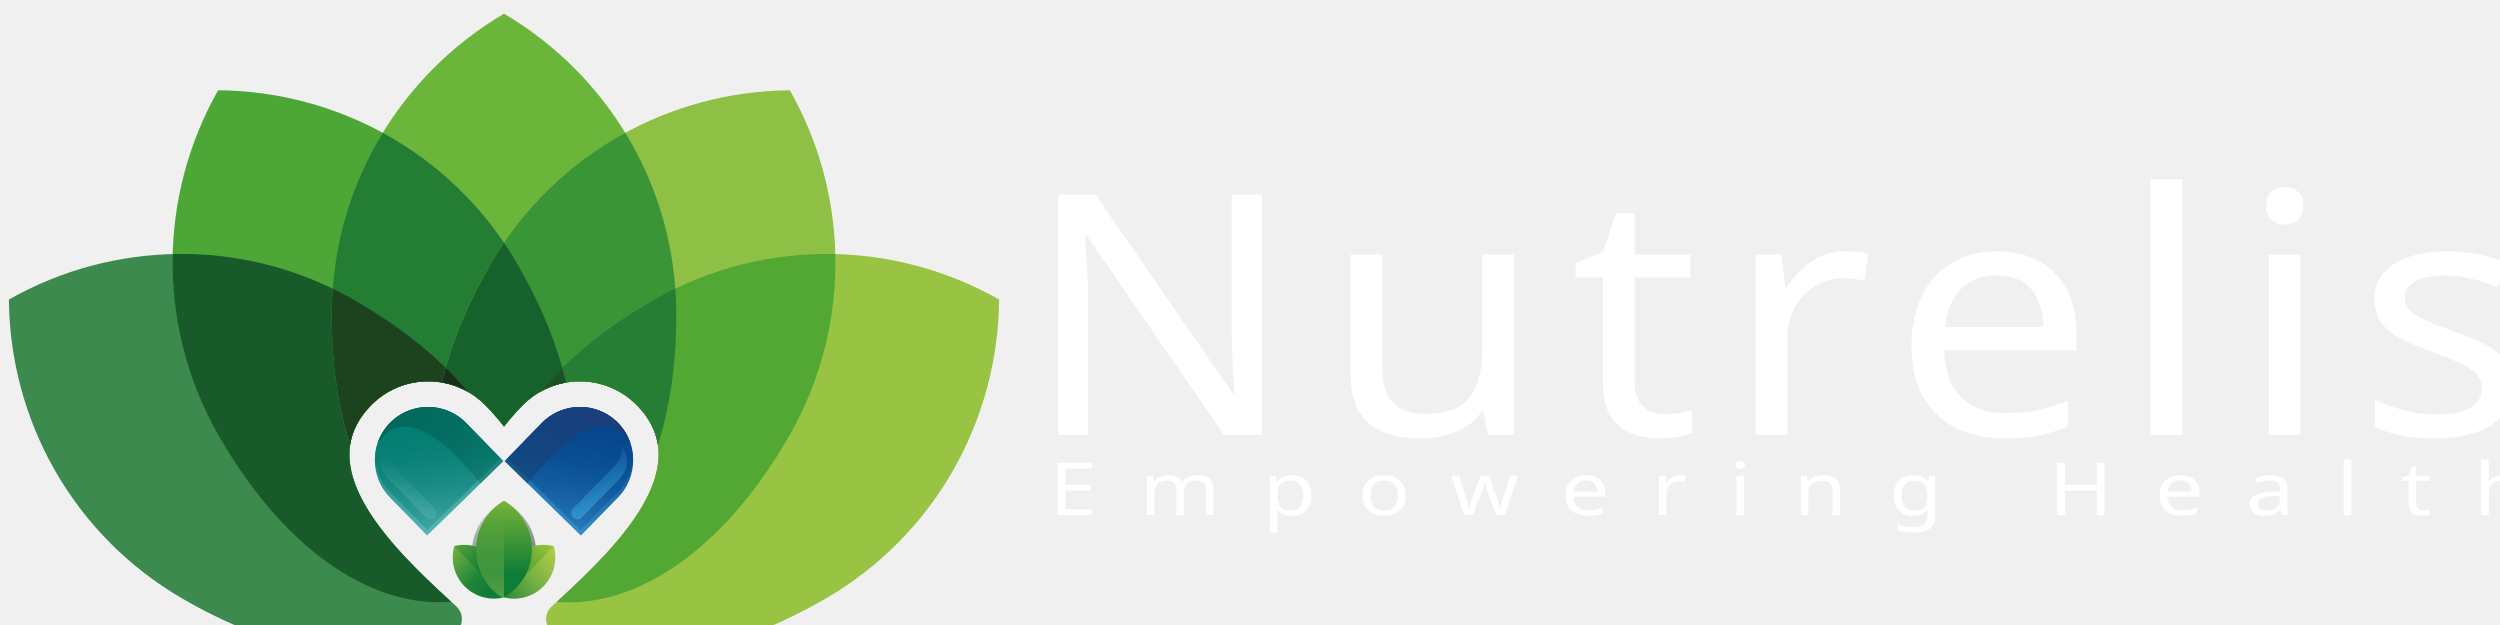
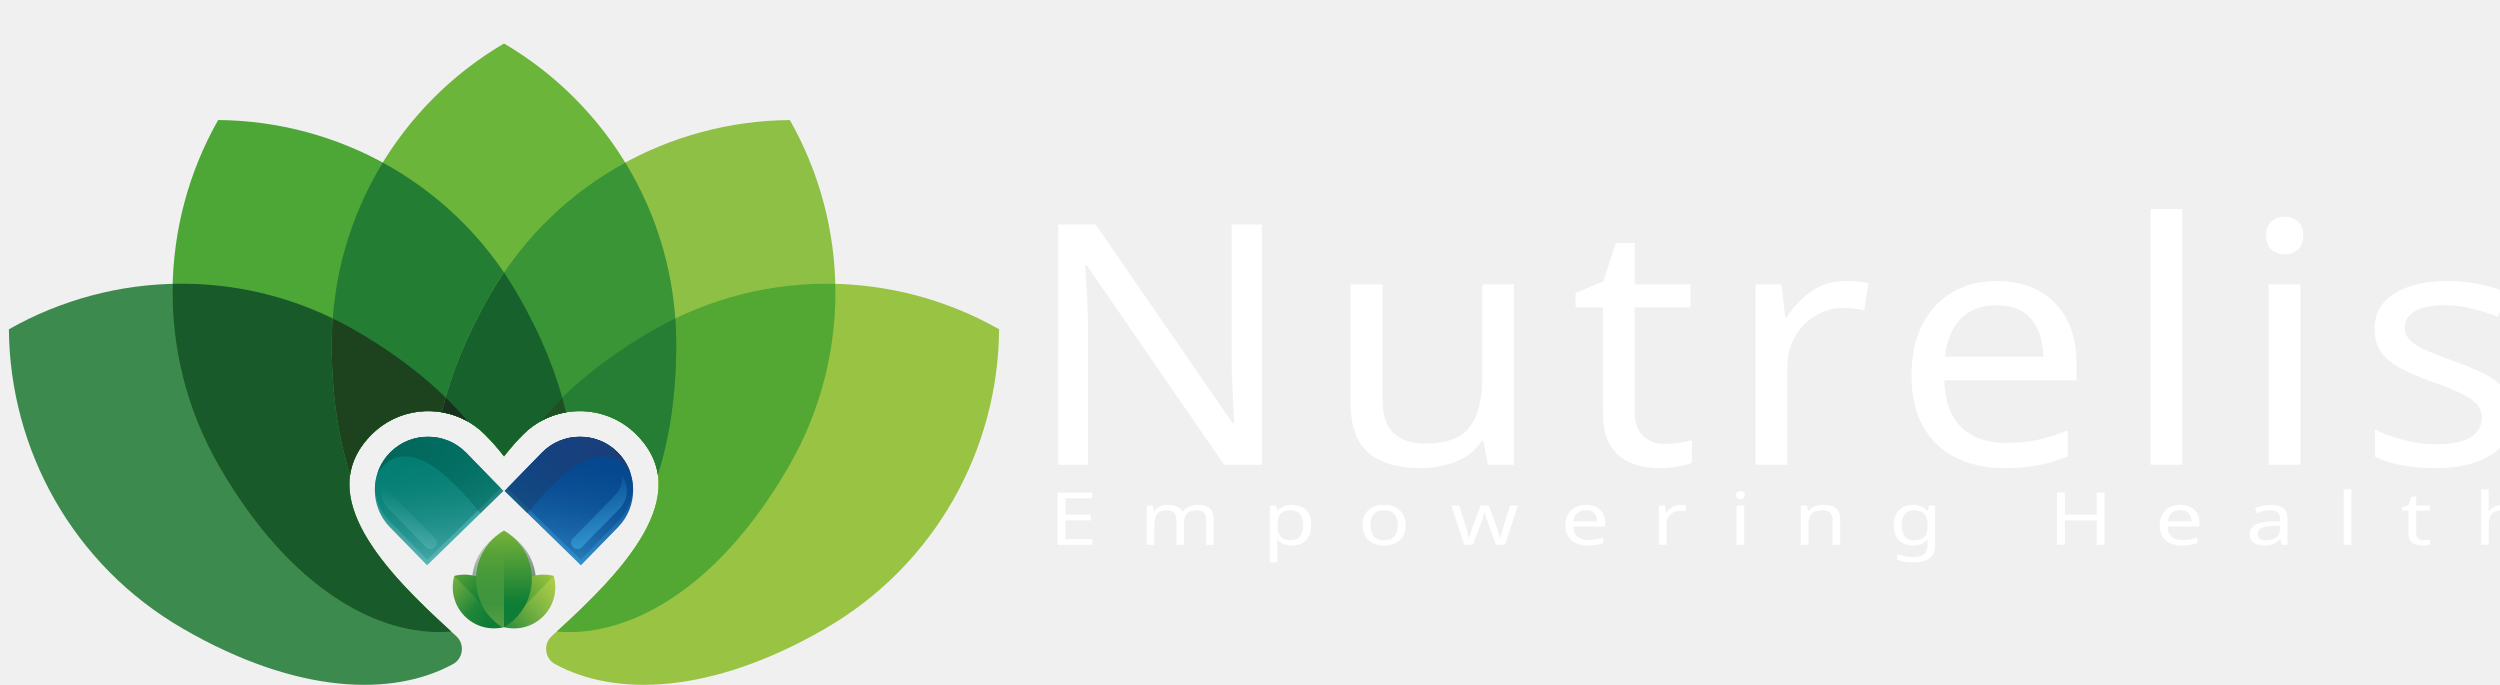
- <svg xmlns="http://www.w3.org/2000/svg" xmlns:xlink="http://www.w3.org/1999/xlink" id="Calque_1" version="1.1" viewBox="0 120 840 210">
+ <svg xmlns="http://www.w3.org/2000/svg" xmlns:xlink="http://www.w3.org/1999/xlink" id="Calque_1" version="1.1" viewBox="0 110 840 230">
  <defs>
    <style>
      .st0{fill:#17311c}.st0,.st1,.st2,.st3,.st4,.st5,.st6,.st7,.st8,.st9,.st10,.st11,.st12,.st13,.st14,.st15,.st16,.st17,.st18,.st19,.st20,.st21,.st22,.st23,.st24,.st25,.st26{fill-rule:evenodd}.st1{fill:#1c421e}.st2{fill:#06488f}.st27{fill:url(#linear-gradient2)}.st28{mask:url(#mask-5)}.st29{fill:url(#linear-gradient10)}.st30{mask:url(#mask-1)}.st3{fill:#98c343}.st4{fill:#6bb53a}.st5{fill:#027c71}.st31{mask:url(#mask-10)}.st32{mask:url(#mask-6)}.st33{mask:url(#mask-7)}.st34{mask:url(#mask)}.st6{fill:#46c1f1}.st35{fill:url(#linear-gradient1)}.st36{fill:url(#linear-gradient9)}.st37{fill:url(#linear-gradient8)}.st38{mask:url(#mask-8)}.st39{fill:url(#linear-gradient16)}.st40{mask:url(#mask-2)}.st41{mask:url(#mask-9)}.st7{fill:url(#linear-gradient15)}.st8{fill:#17612c}.st9{fill:#ccd95a}.st42{fill:url(#linear-gradient7)}.st10{fill:#8ec046}.st11{fill:#52a833}.st12{fill:#1f3c76}.st13{fill:#035c51}.st14{fill:url(#linear-gradient11)}.st15{fill:#257e34}.st43{fill:url(#linear-gradient14)}.st44{fill:url(#linear-gradient5)}.st45{font-size:24.57px;letter-spacing:.48em}.st45,.st46{fill:#fff;font-family:Righteous-Regular,Righteous}.st47{fill:url(#linear-gradient3)}.st46{font-size:113.07px;letter-spacing:.07em}.st48{mask:url(#mask-11)}.st16{fill:#7ac8cf}.st49{mask:url(#mask-12)}.st17{fill:url(#linear-gradient4)}.st18{fill:#3a9536}.st50{fill:url(#linear-gradient6)}.st19{fill:url(#linear-gradient12)}.st51{mask:url(#mask-4)}.st20{fill:#1d5125}.st21{fill:#185a29}.st22{fill:#4ca736}.st52{fill:url(#linear-gradient13)}.st23{fill:url(#linear-gradient)}.st24{fill:#3c8a4d}.st25{fill:#237e34}.st26{fill:#1b421e}.st53{mask:url(#mask-3)}
    </style>
    <linearGradient id="linear-gradient" x1="3916.89" y1="-5550.76" x2="4113.88" y2="-4851.35" gradientTransform="translate(-141.62 650.35) scale(.07)" gradientUnits="userSpaceOnUse">
      <stop offset="0" stop-color="#027c71" />
      <stop offset="1" stop-color="#70c5ca" />
    </linearGradient>
    <linearGradient id="linear-gradient1" x1="3509.26" y1="-5721.68" x2="4397.35" y2="-4971.6" gradientTransform="translate(-141.62 650.35) scale(.07)" gradientUnits="userSpaceOnUse">
      <stop offset="0" stop-color="#fff" />
      <stop offset="1" stop-color="#fff" stop-opacity="0" />
    </linearGradient>
    <mask id="mask" x="126.76" y="256.66" width="42.46" height="25.86" maskUnits="userSpaceOnUse">
      <g id="id0">
        <rect class="st35" x="126.76" y="256.66" width="42.46" height="25.86" />
      </g>
    </mask>
    <linearGradient id="linear-gradient2" x1="4007.38" y1="-5604.2" x2="4012.38" y2="-4853.31" xlink:href="#linear-gradient1" />
    <mask id="mask-1" x="125.91" y="256.66" width="42.41" height="41.52" maskUnits="userSpaceOnUse">
      <g id="id2">
        <rect class="st27" x="125.91" y="256.66" width="42.41" height="41.52" />
      </g>
    </mask>
    <mask id="mask-2" x="126.76" y="256.66" width="42.46" height="25.86" maskUnits="userSpaceOnUse">
      <g id="id4">
        <rect class="st35" x="126.76" y="256.66" width="42.46" height="25.86" />
      </g>
    </mask>
    <linearGradient id="linear-gradient3" x1="3692.2" y1="-4744.43" x2="3981.63" y2="-5330.23" xlink:href="#linear-gradient1" />
    <mask id="mask-3" x="127.98" y="269.42" width="18.92" height="25.17" maskUnits="userSpaceOnUse">
      <g id="id6">
        <rect class="st47" x="127.98" y="269.42" width="18.92" height="25.17" />
      </g>
    </mask>
    <linearGradient id="linear-gradient4" x1="4720.92" y1="-5550.78" x2="4523.94" y2="-4851.38" gradientTransform="translate(-141.62 650.35) scale(.07)" gradientUnits="userSpaceOnUse">
      <stop offset="0" stop-color="#06488f" />
      <stop offset="1" stop-color="#47aee3" />
    </linearGradient>
    <linearGradient id="linear-gradient5" x1="5128.54" y1="-5721.71" x2="4240.45" y2="-4971.62" xlink:href="#linear-gradient1" />
    <mask id="mask-4" x="169.47" y="256.66" width="42.46" height="25.86" maskUnits="userSpaceOnUse">
      <g id="id8">
        <rect class="st44" x="169.47" y="256.66" width="42.46" height="25.86" />
      </g>
    </mask>
    <linearGradient id="linear-gradient6" x1="4630.43" y1="-5604.25" x2="4625.43" y2="-4853.31" xlink:href="#linear-gradient1" />
    <mask id="mask-5" x="170.36" y="256.66" width="42.41" height="41.52" maskUnits="userSpaceOnUse">
      <g id="id10">
        <rect class="st50" x="170.36" y="256.66" width="42.41" height="41.52" />
      </g>
    </mask>
    <linearGradient id="linear-gradient7" x1="5128.54" y1="-5721.71" x2="4240.45" y2="-4971.62" xlink:href="#linear-gradient1" />
    <mask id="mask-6" x="169.47" y="256.66" width="42.46" height="25.86" maskUnits="userSpaceOnUse">
      <g id="id12">
        <rect class="st42" x="169.47" y="256.66" width="42.46" height="25.86" />
      </g>
    </mask>
    <linearGradient id="linear-gradient8" x1="4945.62" y1="-4744.46" x2="4656.19" y2="-5330.26" xlink:href="#linear-gradient1" />
    <mask id="mask-7" x="191.79" y="269.42" width="18.92" height="25.17" maskUnits="userSpaceOnUse">
      <g id="id14">
        <rect class="st37" x="191.79" y="269.42" width="18.92" height="25.17" />
      </g>
    </mask>
    <linearGradient id="linear-gradient9" x1="4503.83" y1="-4595.78" x2="4266.95" y2="-5234.74" xlink:href="#linear-gradient1" />
    <mask id="mask-8" x="168.73" y="288.58" width="11.48" height="17.58" maskUnits="userSpaceOnUse">
      <g id="id18">
        <rect class="st36" x="168.73" y="288.58" width="11.48" height="17.58" />
      </g>
    </mask>
    <linearGradient id="linear-gradient10" x1="4134" y1="-4595.77" x2="4370.88" y2="-5234.74" xlink:href="#linear-gradient1" />
    <mask id="mask-9" x="158.48" y="288.58" width="11.48" height="17.58" maskUnits="userSpaceOnUse">
      <g id="id22">
        <rect class="st29" x="158.48" y="288.58" width="11.48" height="17.58" />
      </g>
    </mask>
    <linearGradient id="linear-gradient11" x1="4311.5" y1="-4465.14" x2="4550.62" y2="-4218.27" gradientTransform="translate(-141.62 -.22) scale(.07 -.07)" gradientUnits="userSpaceOnUse">
      <stop offset="0" stop-color="#0e7d35" />
      <stop offset="1" stop-color="#9ac43b" />
    </linearGradient>
    <linearGradient id="linear-gradient12" x1="4326.33" y1="-4465.13" x2="4087.21" y2="-4218.26" xlink:href="#linear-gradient11" />
    <linearGradient id="linear-gradient13" x1="5088.84" y1="-3935.22" x2="4217.99" y2="-4478.21" gradientTransform="translate(-141.62 -.22) scale(.07 -.07)" xlink:href="#linear-gradient1" />
    <mask id="mask-10" x="169.34" y="303.49" width="17.21" height="17.64" maskUnits="userSpaceOnUse">
      <g id="id16">
        <rect class="st52" x="169.34" y="303.49" width="17.21" height="17.64" />
      </g>
    </mask>
    <linearGradient id="linear-gradient14" x1="3549" y1="-3935.22" x2="4419.84" y2="-4478.2" gradientTransform="translate(-141.62 -.22) scale(.07 -.07)" xlink:href="#linear-gradient1" />
    <mask id="mask-11" x="152.13" y="303.49" width="17.21" height="17.64" maskUnits="userSpaceOnUse">
      <g id="id20">
        <rect class="st43" x="152.13" y="303.49" width="17.21" height="17.64" />
      </g>
    </mask>
    <linearGradient id="linear-gradient15" x1="4318.91" y1="-4471.91" x2="4318.93" y2="-4006.54" xlink:href="#linear-gradient11" />
    <linearGradient id="linear-gradient16" x1="4253.84" y1="-4117.99" x2="4253.84" y2="-5064.63" xlink:href="#linear-gradient1" />
    <mask id="mask-12" x="159.89" y="288.58" width="9.55" height="32.64" maskUnits="userSpaceOnUse">
      <g id="id24">
        <rect class="st39" x="159.89" y="288.58" width="9.54" height="32.64" />
      </g>
    </mask>
  </defs>
  <g>
    <path class="st24" d="M119.41,221.03c-37.29-21.53-81.5-20.21-116.42-.39.29,40.16,21.25,79.1,58.54,100.63,38.38,22.16,70.46,22.87,90.61,11.9,1.72-.93,2.78-2.5,3.01-4.44.23-1.94-.44-3.72-1.89-5.03-22-19.85-49.3-46.83-28.38-67.74h0c8.72-8.72,22.08-10.17,32.34-4.33-8.92-10.65-21.37-21.11-37.81-30.6Z" />
    <path class="st22" d="M173.93,208.87c-21.53-37.29-60.48-58.24-100.63-58.54-19.83,34.92-21.14,79.13.38,116.42,23.92,41.44,53.99,57.55,77.91,55.44-21.67-19.7-47.1-45.86-26.72-66.24h0c10.45-10.45,27.55-10.45,38.01,0,2.2,2.2,4.22,4.48,6.06,6.82.14.18.27.35.41.53.13-.18.27-.35.4-.53,1.84-2.33,3.85-4.62,6.06-6.82,4.05-4.05,9.1-6.53,14.37-7.44-2.83-12.17-8.06-25.47-16.25-39.65Z" />
    <path class="st21" d="M58.02,205.37c-.53,20.82,4.49,42.03,15.66,61.38,23.93,41.44,53.99,57.56,77.93,55.45-21.68-19.7-47.12-45.86-26.73-66.25h0c8.72-8.73,22.09-10.17,32.34-4.33-8.91-10.65-21.37-21.11-37.81-30.6-19.36-11.17-40.57-16.19-61.39-15.66Z" />
    <path class="st4" d="M227.22,225.62c0-43.06-23.25-80.68-57.87-101.01-34.63,20.32-57.88,57.95-57.88,101.01,0,17,2.27,31.62,6.17,43.86.69-4.68,2.95-9.23,7.24-13.51h0c10.45-10.45,27.55-10.45,38.01,0,2.2,2.2,4.22,4.48,6.06,6.82.14.18.27.35.41.53.13-.18.27-.35.4-.53,1.84-2.33,3.85-4.62,6.06-6.82,10.45-10.45,27.55-10.45,38.01,0h0c4.29,4.29,6.54,8.83,7.23,13.51,3.9-12.23,6.17-26.85,6.17-43.85Z" />
    <path class="st25" d="M128.6,164.62c-10.87,17.76-17.13,38.65-17.13,60.99,0,17.01,2.27,31.62,6.17,43.87.7-4.69,2.95-9.23,7.24-13.52h0c10.45-10.45,27.55-10.45,38.01,0,2.2,2.2,4.22,4.48,6.06,6.82.14.18.27.35.41.53.13-.18.27-.35.4-.53,1.84-2.33,3.85-4.62,6.06-6.82,4.05-4.06,9.1-6.53,14.38-7.44-2.83-12.17-8.08-25.47-16.26-39.64-11.17-19.35-27.04-34.3-45.33-44.25Z" />
    <path class="st1" d="M111.78,216.99c-.2,2.85-.31,5.73-.31,8.63,0,17.01,2.27,31.62,6.17,43.87.7-4.69,2.95-9.23,7.24-13.52h0c8.72-8.73,22.09-10.17,32.34-4.33-8.91-10.65-21.37-21.11-37.81-30.6-2.51-1.45-5.06-2.8-7.63-4.04Z" />
    <path class="st10" d="M265.01,266.76c21.53-37.29,20.2-81.49.38-116.42-40.16.29-79.1,21.25-100.63,58.54-8.19,14.18-13.42,27.48-16.25,39.65,5.27.9,10.32,3.39,14.37,7.44,2.2,2.2,4.22,4.48,6.06,6.82.14.18.27.35.41.53.13-.18.27-.35.4-.53,1.84-2.33,3.85-4.62,6.06-6.82,10.45-10.45,27.55-10.45,38.01,0h0c20.39,20.38-5.05,46.54-26.73,66.24,23.94,2.1,53.99-14,77.92-55.44Z" />
    <path class="st3" d="M277.16,321.27c37.28-21.53,58.25-60.47,58.54-100.63-34.92-19.82-79.13-21.14-116.42.39-16.44,9.49-28.9,19.95-37.81,30.6,10.26-5.84,23.61-4.4,32.34,4.33h0c20.91,20.91-6.38,47.89-28.38,67.74-1.45,1.31-2.12,3.09-1.89,5.03s1.29,3.51,3.01,4.44c20.16,10.97,52.23,10.26,90.61-11.9Z" />
    <path class="st11" d="M280.66,205.37c-20.82-.53-42.03,4.49-61.38,15.66-16.44,9.49-28.9,19.95-37.81,30.6,10.25-5.84,23.61-4.4,32.34,4.33h0c20.39,20.39-5.06,46.55-26.73,66.25,23.93,2.11,54-14.01,77.92-55.45,11.17-19.35,16.18-40.57,15.66-61.38Z" />
    <path class="st18" d="M210.09,164.62c-18.29,9.95-34.16,24.9-45.33,44.25-8.18,14.17-13.44,27.47-16.26,39.64,5.28.91,10.32,3.39,14.38,7.44,2.2,2.2,4.22,4.48,6.06,6.82.14.18.27.35.41.53.13-.18.27-.35.4-.53,1.84-2.33,3.85-4.62,6.06-6.82,10.45-10.45,27.55-10.45,38.01,0h0c4.29,4.29,6.54,8.83,7.23,13.51,3.9-12.24,6.17-26.86,6.17-43.86,0-22.35-6.26-43.23-17.13-60.99Z" />
    <path class="st8" d="M190.19,248.52c-2.83-12.17-8.08-25.47-16.26-39.64-1.45-2.51-2.98-4.94-4.58-7.31-1.61,2.37-3.14,4.8-4.58,7.31-8.18,14.17-13.44,27.47-16.26,39.64,5.28.91,10.32,3.39,14.38,7.44,2.2,2.2,4.22,4.48,6.06,6.82.14.18.27.35.41.53.13-.18.27-.35.4-.53,1.84-2.33,3.85-4.62,6.06-6.82,4.05-4.06,9.1-6.53,14.38-7.44Z" />
    <path class="st15" d="M221.04,269.48c3.9-12.24,6.17-26.86,6.17-43.86,0-2.9-.1-5.78-.32-8.63-2.56,1.25-5.11,2.59-7.62,4.04-16.44,9.49-28.9,19.95-37.81,30.6,10.25-5.84,23.61-4.4,32.34,4.33h0c4.29,4.29,6.54,8.83,7.23,13.51Z" />
    <path class="st0" d="M149.75,243.59c-.46,1.66-.88,3.3-1.26,4.92,3.03.52,5.98,1.56,8.71,3.11-2.26-2.69-4.73-5.38-7.45-8.04Z" />
    <path class="st20" d="M190.19,248.52c-.38-1.62-.8-3.26-1.26-4.92-2.72,2.66-5.19,5.34-7.45,8.04,2.73-1.55,5.68-2.59,8.71-3.11Z" />
    <path class="st23" d="M143.5,299.94l25.63-25-12.5-12.81c-6.88-7.05-18.27-7.19-25.31-.31-7.05,6.88-7.19,18.27-.31,25.31l12.5,12.81h0Z" />
    <g class="st34">
      <path class="st13" d="M161.45,282.44l7.68-7.49-12.5-12.81c-6.88-7.05-18.27-7.19-25.31-.31-2.11,2.06-3.6,4.52-4.47,7.15,7.25-10.71,18.78-6.23,34.6,13.46h0s0,0,0,0Z" />
    </g>
    <g class="st30">
      <path class="st5" d="M168.23,274.02l-11.61-11.9c-6.88-7.05-18.27-7.19-25.31-.31-3.2,3.12-4.98,7.18-5.32,11.34.09,4.39,1.77,8.76,5.06,12.13l12.5,12.81,24.67-24.07Z" />
    </g>
    <g class="st40">
      <path class="st13" d="M161.45,282.44l7.68-7.49-12.5-12.81c-6.88-7.05-18.27-7.19-25.31-.31-2.11,2.06-3.6,4.52-4.47,7.15,7.25-10.71,18.78-6.23,34.6,13.46h0s0,0,0,0Z" />
    </g>
    <g class="st53">
      <path class="st16" d="M146,293.95l.23-.23c.76-.75.78-1.98.03-2.74l-14.65-15.01c-1.83-2.21-2.11-4.63-1.76-6.46-2.52,4.05-2.38,7.75.41,11.1l12.99,13.31c.75.76,1.98.78,2.74.03h0Z" />
    </g>
    <path class="st17" d="M195.18,299.94l-25.63-25,12.5-12.81c6.87-7.05,18.27-7.19,25.31-.31,7.05,6.87,7.19,18.27.31,25.31l-12.5,12.81h0Z" />
    <g class="st51">
      <path class="st13" d="M177.24,282.43l-7.68-7.49,12.5-12.81c6.88-7.05,18.27-7.19,25.31-.31,2.11,2.06,3.6,4.52,4.47,7.15-7.25-10.71-18.78-6.23-34.6,13.47h0,0Z" />
    </g>
    <g class="st28">
      <path class="st2" d="M170.45,274.02l11.6-11.9c6.87-7.05,18.27-7.19,25.31-.31,3.2,3.12,4.98,7.18,5.32,11.34-.09,4.39-1.77,8.76-5.06,12.13l-12.5,12.81-24.68-24.07h0Z" />
    </g>
    <g class="st32">
      <path class="st12" d="M177.24,282.43l-7.68-7.49,12.5-12.81c6.88-7.05,18.27-7.19,25.31-.31,2.11,2.06,3.6,4.52,4.47,7.15-7.25-10.71-18.78-6.23-34.6,13.47h0,0Z" />
    </g>
    <g class="st33">
      <path class="st6" d="M192.69,293.95l-.23-.23c-.76-.75-.78-1.98-.03-2.74l14.65-15.02c1.83-2.21,2.11-4.63,1.76-6.46,2.52,4.05,2.38,7.75-.41,11.1l-12.99,13.31c-.75.76-1.98.78-2.74.03h0Z" />
    </g>
    <g class="st38">
      <path class="st26" d="M169.34,288.66c-1.31,4.6-.19,9.75,3.37,13.43,2.08,2.14,4.67,3.47,7.4,3.98.01-.67,0-1.34-.06-2.02-.59-6.91-4.85-12.63-10.71-15.39h0Z" />
    </g>
    <g class="st41">
      <path class="st26" d="M169.34,288.66c1.31,4.6.19,9.75-3.37,13.43-2.08,2.14-4.67,3.47-7.4,3.98-.01-.67,0-1.34.06-2.02.58-6.91,4.85-12.63,10.71-15.39h0Z" />
    </g>
    <g>
      <path class="st14" d="M186.03,303.49c1.31,4.6.19,9.75-3.37,13.43-3.56,3.68-8.68,4.96-13.31,3.8-1.31-4.6-.19-9.75,3.37-13.43,3.56-3.68,8.68-4.96,13.31-3.8Z" />
      <path class="st19" d="M152.66,303.49c-1.31,4.6-.19,9.75,3.37,13.43,3.56,3.68,8.68,4.96,13.31,3.8,1.31-4.6.19-9.75-3.37-13.43-3.56-3.68-8.68-4.96-13.31-3.8Z" />
      <g>
        <g class="st31">
          <path class="st9" d="M186.03,303.49c1.31,4.6.19,9.75-3.37,13.43-3.56,3.68-8.68,4.96-13.31,3.8,0,0,5.56-5.74,16.68-17.22Z" />
        </g>
        <g class="st48">
          <path class="st9" d="M152.66,303.49c-1.31,4.6-.19,9.75,3.37,13.43,3.56,3.68,8.68,4.96,13.31,3.8,0,0-5.56-5.74-16.68-17.23Z" />
        </g>
        <path class="st7" d="M169.34,288.25c5.6,3.24,9.37,9.3,9.37,16.23,0,6.94-3.77,12.99-9.37,16.23-5.6-3.24-9.37-9.3-9.37-16.23s3.77-12.99,9.37-16.23Z" />
      </g>
    </g>
    <g class="st49">
      <path class="st9" d="M169.34,288.66c-5.6,3.24-9.37,9.3-9.37,16.23,0,6.94,3.77,12.99,9.37,16.23v-32.47s0,0,0,0Z" />
    </g>
  </g>
  <text class="st45" transform="translate(352.52 293.06) scale(1.19 1)">
    <tspan x="0" y="0">Empowering Health</tspan>
  </text>
  <text class="st46" transform="translate(343.8 266.16) scale(1.07 1)">
    <tspan x="0" y="0">Nutrelis</tspan>
  </text>
</svg>
